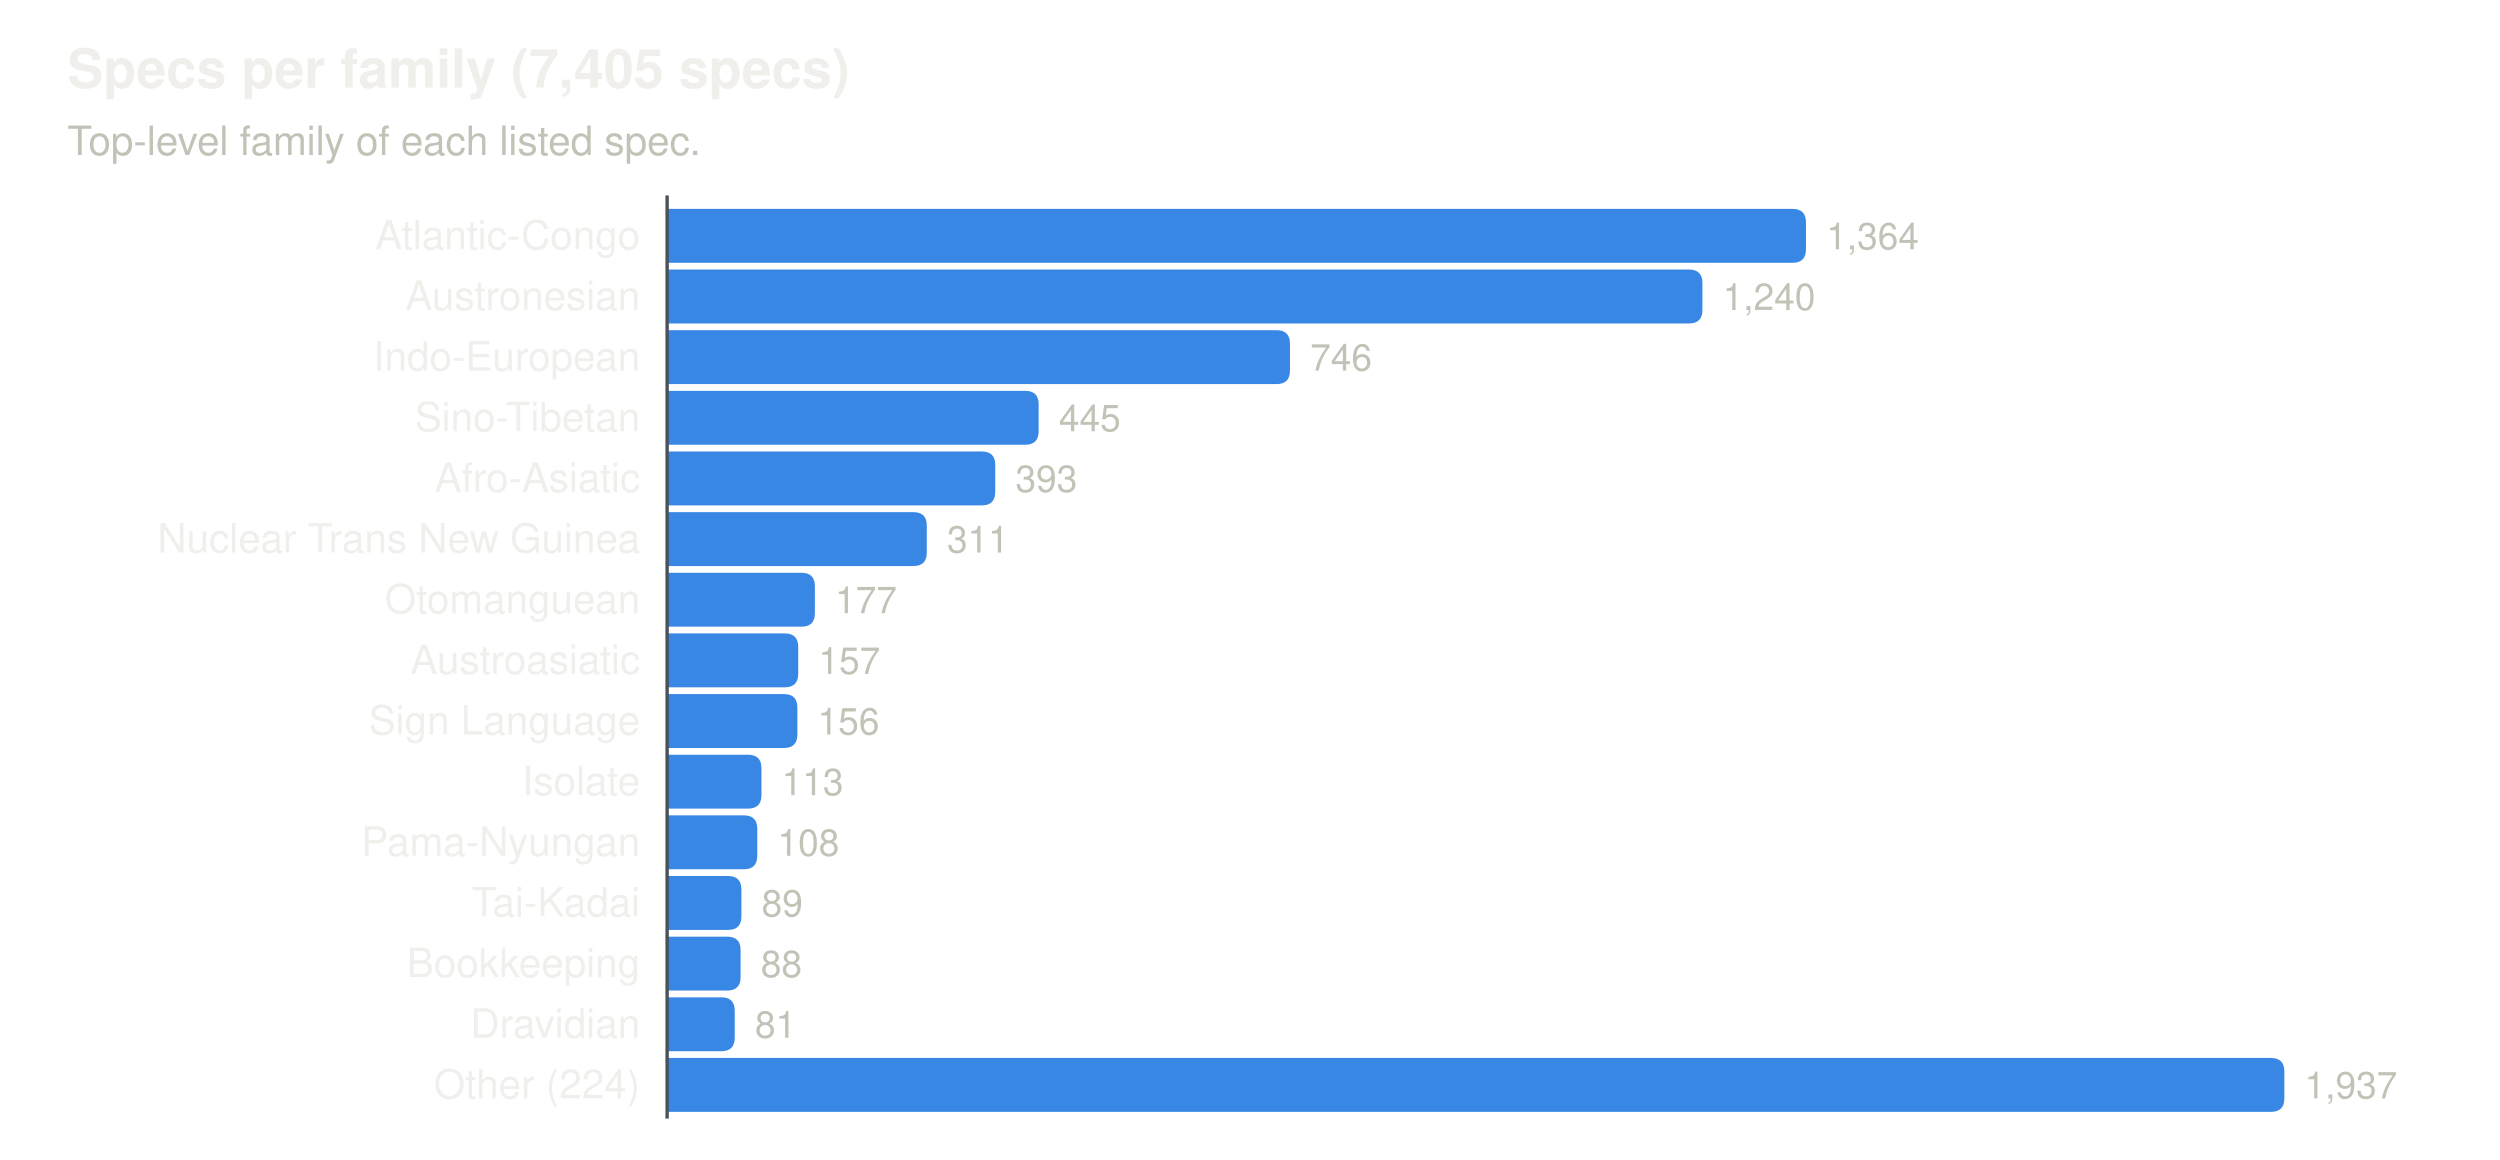
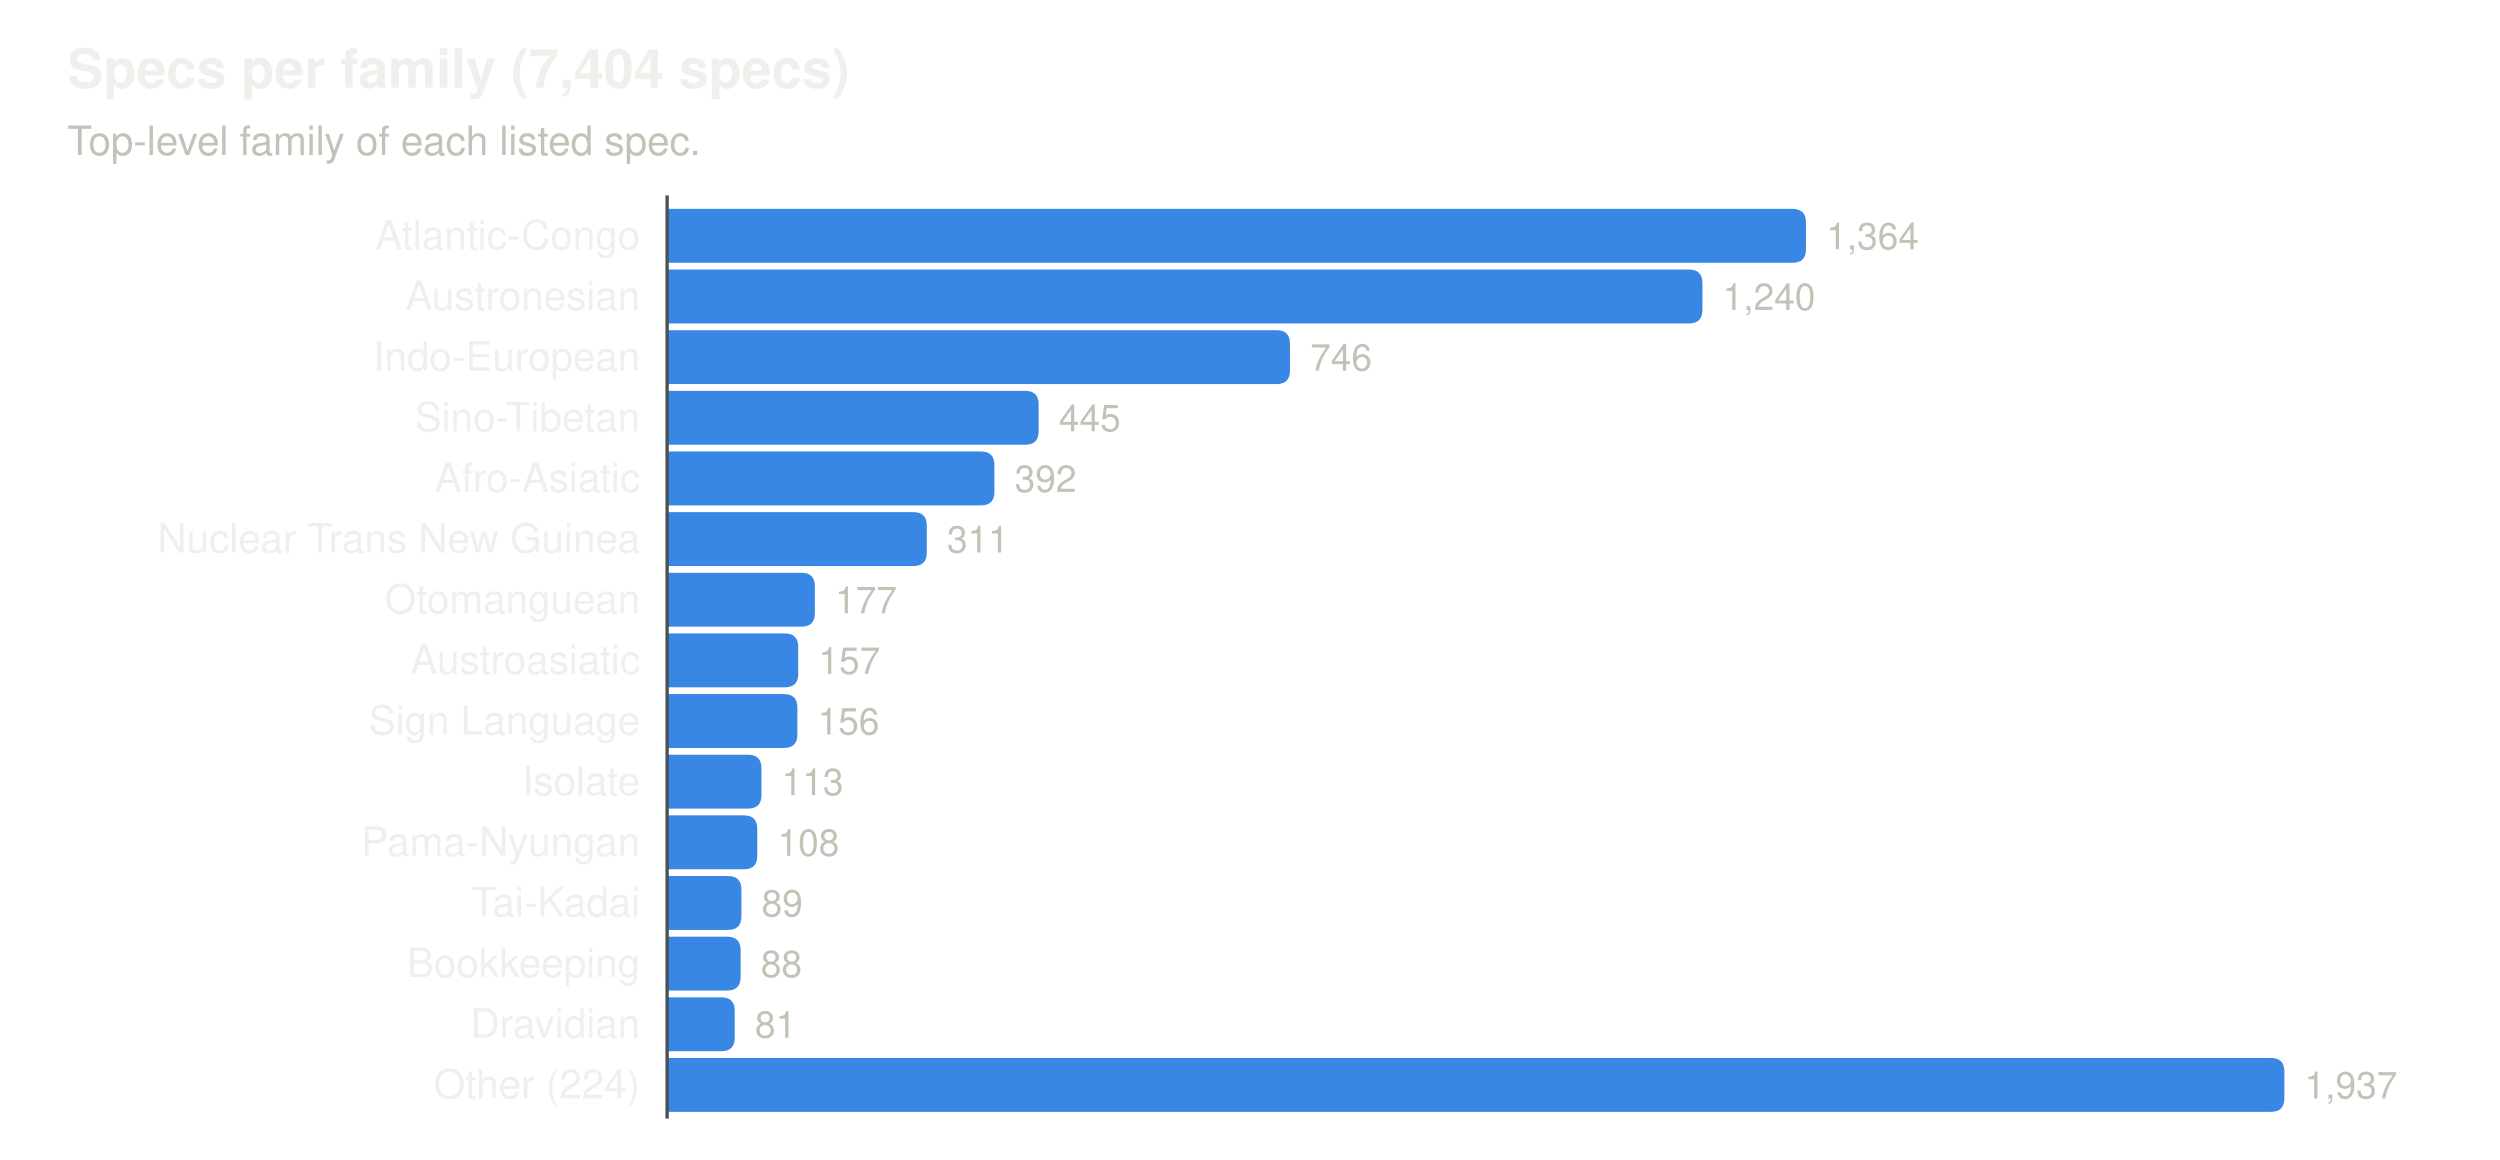
<svg xmlns="http://www.w3.org/2000/svg" width="742" height="344" viewBox="0 0 742 344" role="img" font-family="-apple-system, BlinkMacSystemFont, 'Segoe UI', Helvetica, Arial, sans-serif">
-   <text x="20" y="26" font-size="16" text-anchor="start" font-weight="bold" fill="#f0efec">Specs per family (7,405 specs)</text>
+   <text x="20" y="26" font-size="16" text-anchor="start" font-weight="bold" fill="#f0efec">Specs per family (7,404 specs)</text>
  <text x="20" y="46" font-size="12" text-anchor="start" font-weight="normal" fill="#c3c2b7">Top-level family of each listed spec.</text>
  <text x="190" y="74" font-size="12" text-anchor="end" font-weight="normal" fill="#f0efec">Atlantic-Congo</text>
  <path d="M198 62H532.01Q536.01 62 536.01 66V74Q536.01 78 532.01 78H198Z" fill="#3987e5" />
  <text x="542.01" y="74" font-size="11" text-anchor="start" font-weight="normal" fill="#c3c2b7">1,364</text>
  <text x="190" y="92" font-size="12" text-anchor="end" font-weight="normal" fill="#f0efec">Austronesian</text>
  <path d="M198 80H501.28Q505.28 80 505.28 84V92Q505.28 96 501.28 96H198Z" fill="#3987e5" />
  <text x="511.28" y="92" font-size="11" text-anchor="start" font-weight="normal" fill="#c3c2b7">1,240</text>
  <text x="190" y="110" font-size="12" text-anchor="end" font-weight="normal" fill="#f0efec">Indo-European</text>
  <path d="M198 98H378.86Q382.86 98 382.86 102V110Q382.86 114 378.86 114H198Z" fill="#3987e5" />
  <text x="388.86" y="110" font-size="11" text-anchor="start" font-weight="normal" fill="#c3c2b7">746</text>
  <text x="190" y="128" font-size="12" text-anchor="end" font-weight="normal" fill="#f0efec">Sino-Tibetan</text>
  <path d="M198 116H304.27Q308.27 116 308.27 120V128Q308.27 132 304.27 132H198Z" fill="#3987e5" />
  <text x="314.27" y="128" font-size="11" text-anchor="start" font-weight="normal" fill="#c3c2b7">445</text>
  <text x="190" y="146" font-size="12" text-anchor="end" font-weight="normal" fill="#f0efec">Afro-Asiatic</text>
-   <path d="M198 134H291.39Q295.39 134 295.39 138V146Q295.39 150 291.39 150H198Z" fill="#3987e5" />
-   <text x="301.39" y="146" font-size="11" text-anchor="start" font-weight="normal" fill="#c3c2b7">393</text>
+   <path d="M198 134H291.14Q295.14 134 295.14 138V146Q295.14 150 291.14 150H198Z" fill="#3987e5" />
+   <text x="301.14" y="146" font-size="11" text-anchor="start" font-weight="normal" fill="#c3c2b7">392</text>
  <text x="190" y="164" font-size="12" text-anchor="end" font-weight="normal" fill="#f0efec">Nuclear Trans New Guinea</text>
  <path d="M198 152H271.07Q275.07 152 275.07 156V164Q275.07 168 271.07 168H198Z" fill="#3987e5" />
  <text x="281.07" y="164" font-size="11" text-anchor="start" font-weight="normal" fill="#c3c2b7">311</text>
  <text x="190" y="182" font-size="12" text-anchor="end" font-weight="normal" fill="#f0efec">Otomanguean</text>
  <path d="M198 170H237.86Q241.86 170 241.86 174V182Q241.86 186 237.86 186H198Z" fill="#3987e5" />
  <text x="247.86" y="182" font-size="11" text-anchor="start" font-weight="normal" fill="#c3c2b7">177</text>
  <text x="190" y="200" font-size="12" text-anchor="end" font-weight="normal" fill="#f0efec">Austroasiatic</text>
  <path d="M198 188H232.91Q236.91 188 236.91 192V200Q236.91 204 232.91 204H198Z" fill="#3987e5" />
  <text x="242.91" y="200" font-size="11" text-anchor="start" font-weight="normal" fill="#c3c2b7">157</text>
  <text x="190" y="218" font-size="12" text-anchor="end" font-weight="normal" fill="#f0efec">Sign Language</text>
  <path d="M198 206H232.66Q236.66 206 236.66 210V218Q236.66 222 232.66 222H198Z" fill="#3987e5" />
  <text x="242.66" y="218" font-size="11" text-anchor="start" font-weight="normal" fill="#c3c2b7">156</text>
  <text x="190" y="236" font-size="12" text-anchor="end" font-weight="normal" fill="#f0efec">Isolate</text>
  <path d="M198 224H222Q226 224 226 228V236Q226 240 222 240H198Z" fill="#3987e5" />
  <text x="232" y="236" font-size="11" text-anchor="start" font-weight="normal" fill="#c3c2b7">113</text>
  <text x="190" y="254" font-size="12" text-anchor="end" font-weight="normal" fill="#f0efec">Pama-Nyungan</text>
  <path d="M198 242H220.76Q224.76 242 224.76 246V254Q224.76 258 220.76 258H198Z" fill="#3987e5" />
  <text x="230.76" y="254" font-size="11" text-anchor="start" font-weight="normal" fill="#c3c2b7">108</text>
  <text x="190" y="272" font-size="12" text-anchor="end" font-weight="normal" fill="#f0efec">Tai-Kadai</text>
  <path d="M198 260H216.05Q220.05 260 220.05 264V272Q220.05 276 216.05 276H198Z" fill="#3987e5" />
  <text x="226.05" y="272" font-size="11" text-anchor="start" font-weight="normal" fill="#c3c2b7">89</text>
  <text x="190" y="290" font-size="12" text-anchor="end" font-weight="normal" fill="#f0efec">Bookkeeping</text>
  <path d="M198 278H215.81Q219.81 278 219.81 282V290Q219.81 294 215.81 294H198Z" fill="#3987e5" />
  <text x="225.81" y="290" font-size="11" text-anchor="start" font-weight="normal" fill="#c3c2b7">88</text>
  <text x="190" y="308" font-size="12" text-anchor="end" font-weight="normal" fill="#f0efec">Dravidian</text>
  <path d="M198 296H214.07Q218.07 296 218.07 300V308Q218.07 312 214.07 312H198Z" fill="#3987e5" />
  <text x="224.07" y="308" font-size="11" text-anchor="start" font-weight="normal" fill="#c3c2b7">81</text>
  <text x="190" y="326" font-size="12" text-anchor="end" font-weight="normal" fill="#f0efec">Other (224)</text>
  <path d="M198 314H674Q678 314 678 318V326Q678 330 674 330H198Z" fill="#3987e5" />
  <text x="684" y="326" font-size="11" text-anchor="start" font-weight="normal" fill="#c3c2b7">1,937</text>
  <line x1="198" y1="58" x2="198" y2="332" stroke="#4a5159" stroke-width="1" />
</svg>
